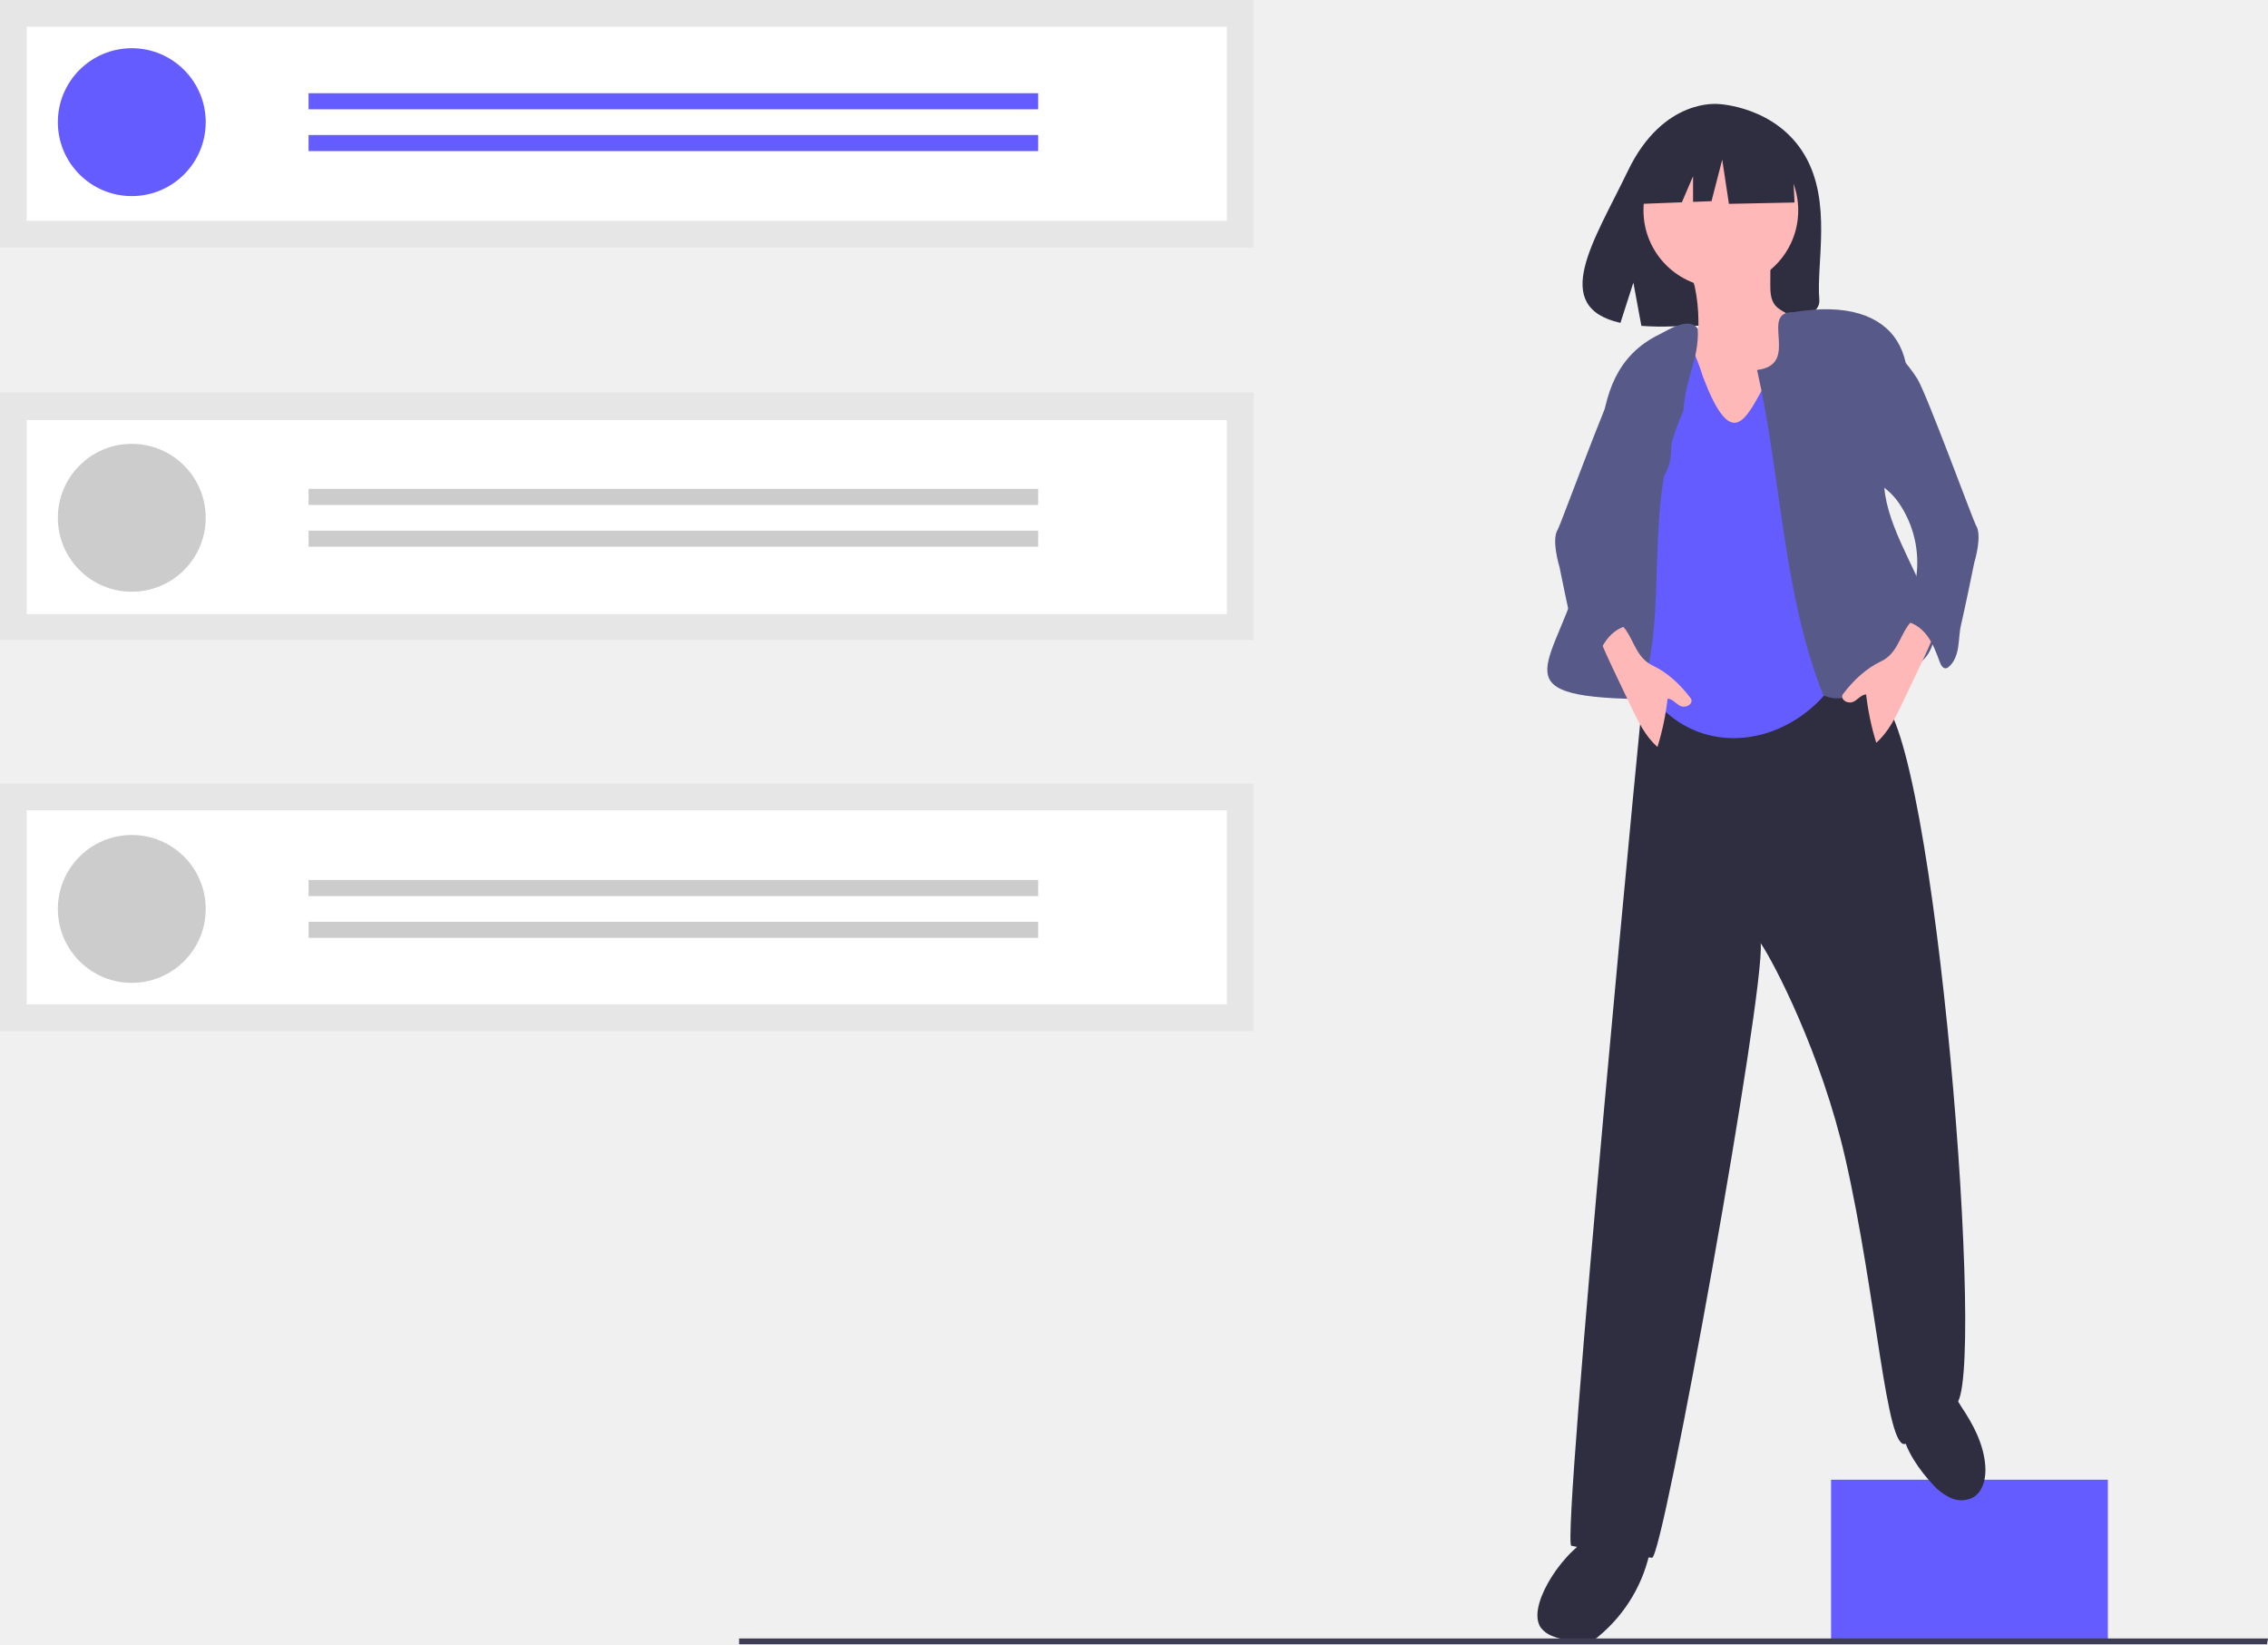
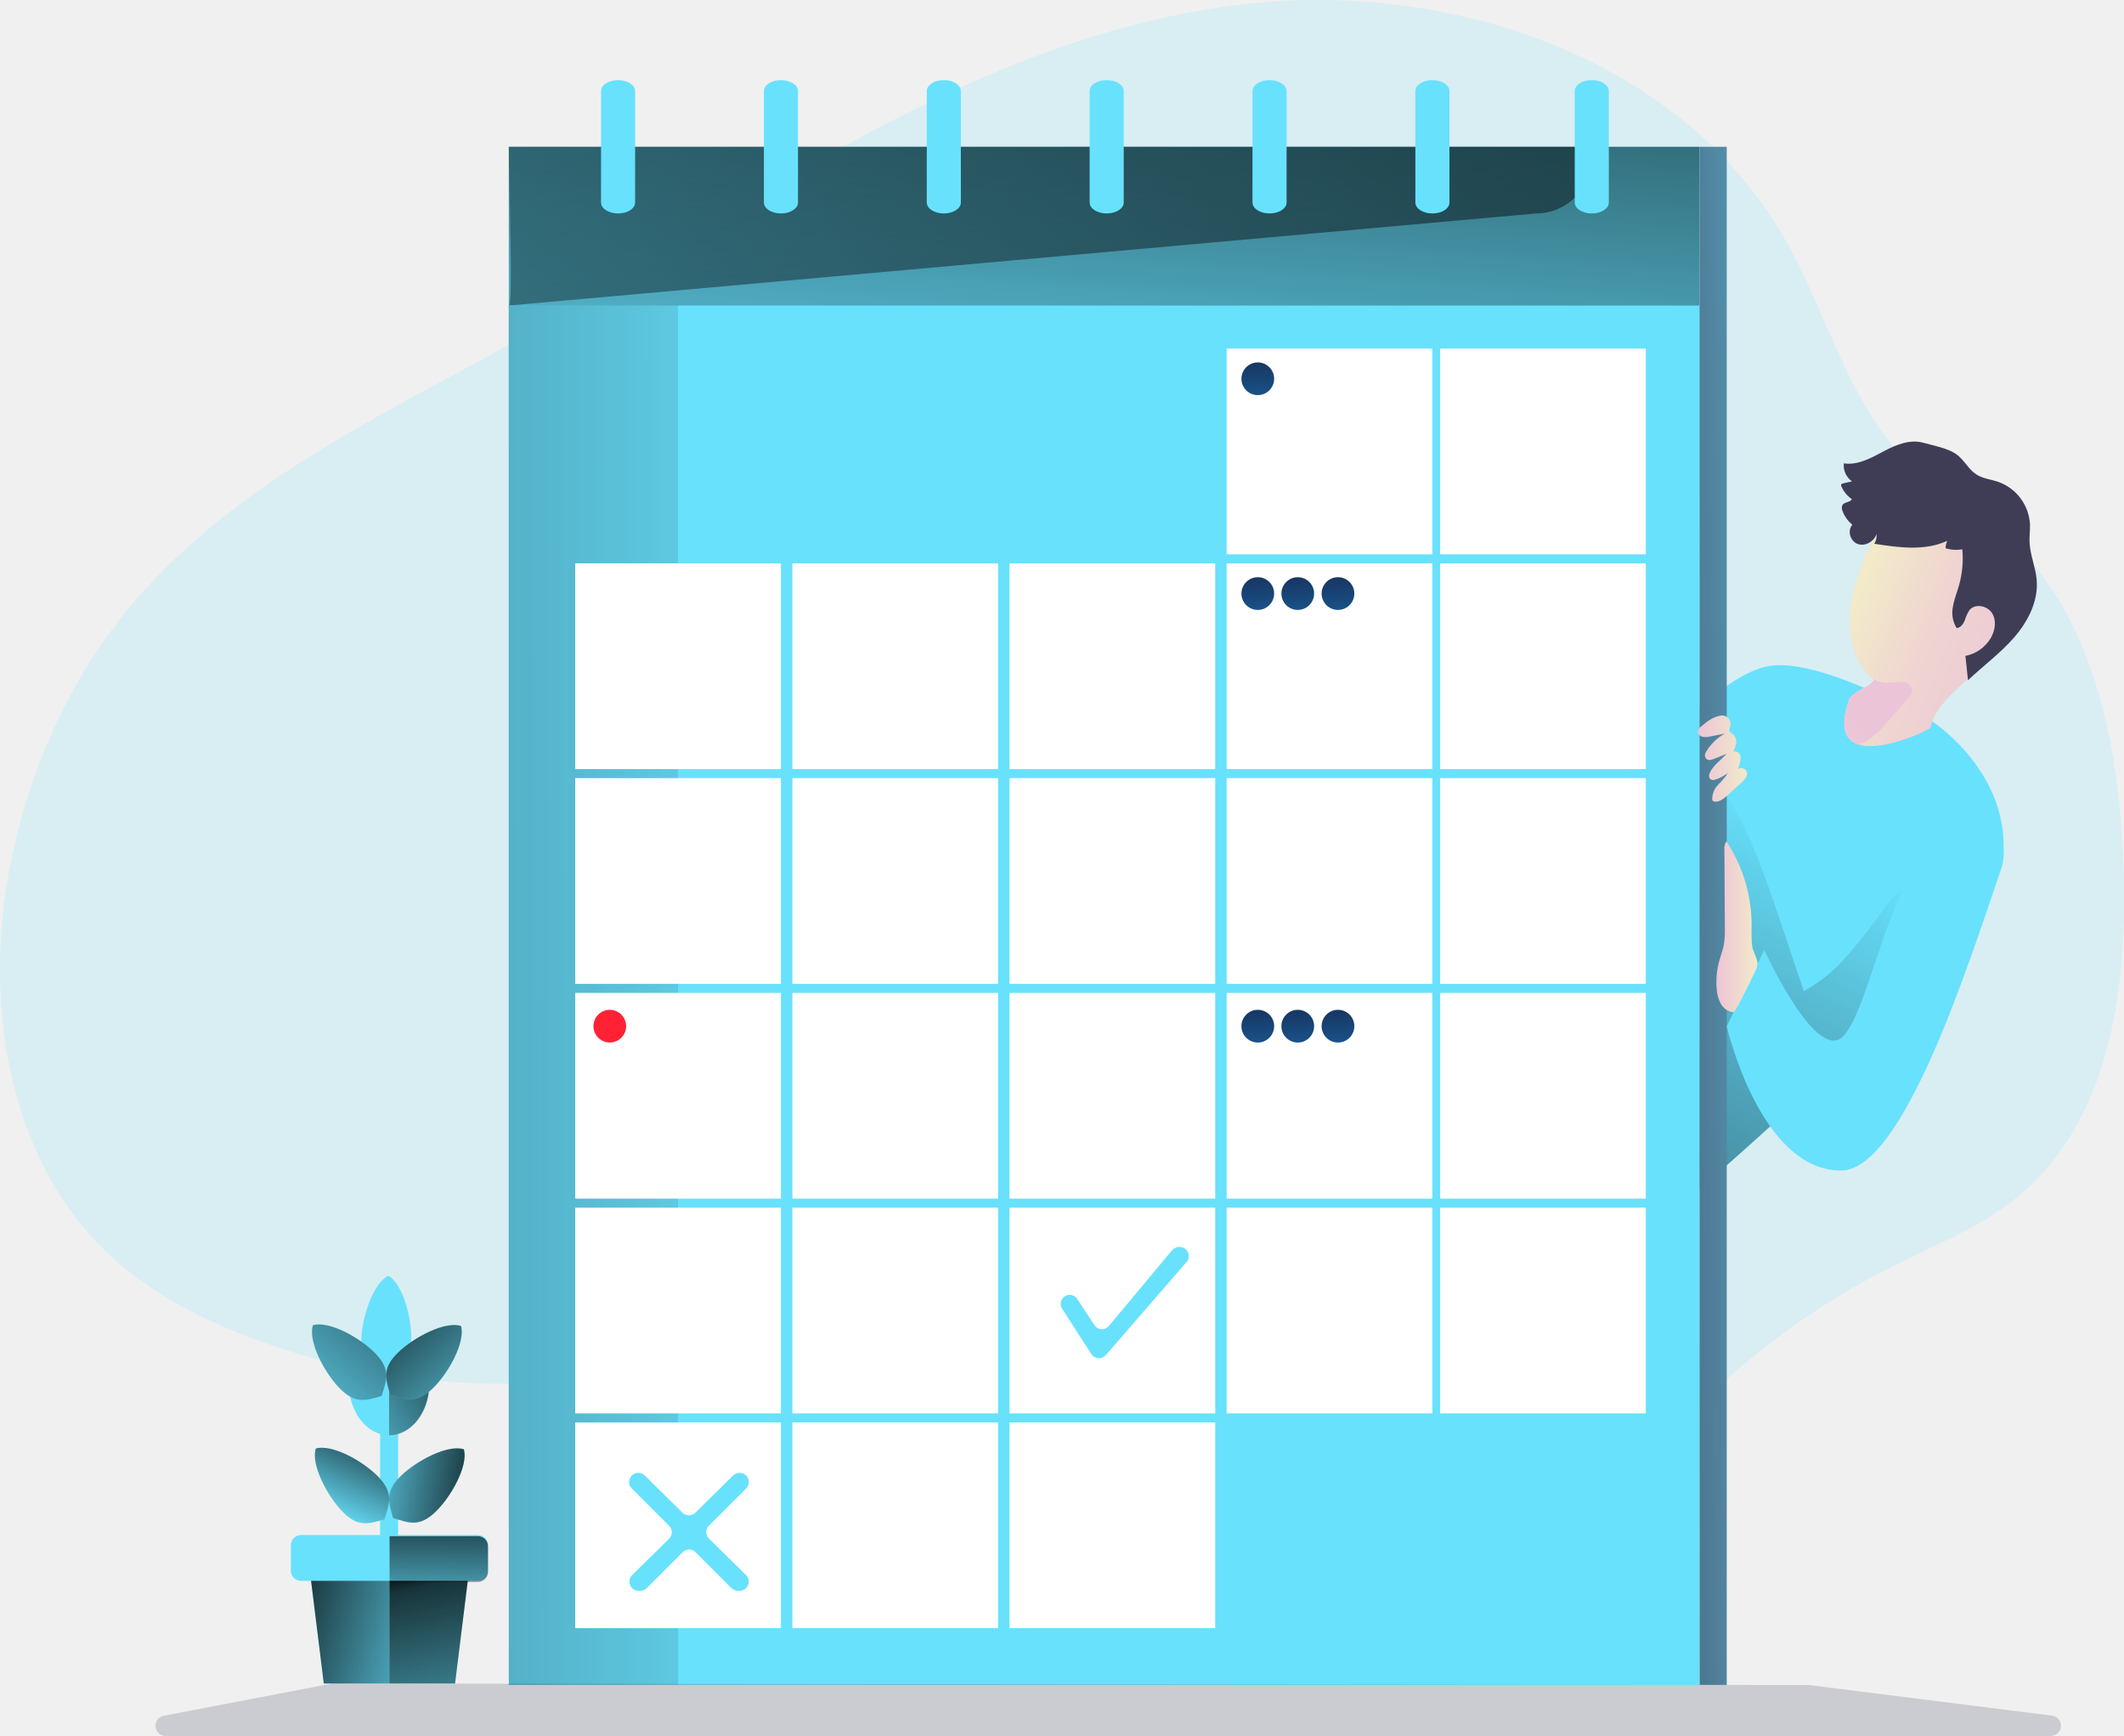
- <svg xmlns="http://www.w3.org/2000/svg" id="add4e892-dc7d-463c-9a79-cd157cb9a3cb" data-name="Layer 1" width="852.182" height="617.73" viewBox="0 0 852.182 617.73">
-   <rect x="688.013" y="555.912" width="104" height="60" fill="#645cff" />
-   <path d="M752.362,743.166c-.933,3.175-1.366,6.878.572,9.561a9.656,9.656,0,0,0,4.086,2.993,29.112,29.112,0,0,0,12.985,1.905,6.132,6.132,0,0,0,4.593-1.764,56.586,56.586,0,0,0,19.575-33.393,3.166,3.166,0,0,0-.104-2.049,3.247,3.247,0,0,0-1.364-1.156,30.653,30.653,0,0,0-7.311-3.338C771.317,712.29,755.85,731.297,752.362,743.166Z" transform="translate(-173.909 -141.1352)" fill="#2f2e41" />
-   <path d="M900.004,698.668a20.732,20.732,0,0,0,6.844,5.212,9.608,9.608,0,0,0,8.364-.142c3.873-2.205,4.97-7.328,4.661-11.774-.572-8.223-4.5-15.633-9.014-22.351-1.428-2.125-4.59-8.451-7.365-8.529-1.318-.037-6.248,4.742-7.587,5.652-4.894,3.323-8.283,5.701-7.265,12.08C889.778,685.93,895.216,693.545,900.004,698.668Z" transform="translate(-173.909 -141.1352)" fill="#2f2e41" />
-   <path d="M857.099,358.558c-20.833-1.615-40.732-1.017-61.602-2.088-1.753-.09-.908,19.986-2.725,30.888-.934,5.603-32.348,333.837-28.449,334.502a259.062,259.062,0,0,0,30.331,4.492c4.134.364,42.663-213.506,40.817-230.887,5.045,7.399,22.812,41.559,31.796,80.854,11.854,51.846,15.343,110.489,22.712,107.199a44.138,44.138,0,0,1,18.611-14.72c12.178-4.53-7.558-253.924-28.41-265.389-.257-7.299-.524-14.778-3.275-21.544C873.023,372.322,865.368,364.702,857.099,358.558Z" transform="translate(-173.909 -141.1352)" fill="#2f2e41" />
-   <polygon points="851.787 617.73 277.706 617.73 277.706 615.548 852.182 615.548 851.787 617.73" fill="#3f3d56" />
-   <rect y="294.368" width="471.013" height="92.995" fill="#e6e6e6" />
-   <rect y="147.426" width="471.013" height="92.995" fill="#e6e6e6" />
-   <rect width="471.013" height="92.995" fill="#e6e6e6" />
-   <path d="M183.95,224.089H634.881V151.176H183.95Z" transform="translate(-173.909 -141.1352)" fill="#fff" />
-   <path d="M183.95,371.839H634.881v-72.912H183.95Z" transform="translate(-173.909 -141.1352)" fill="#fff" />
-   <path d="M183.95,518.457H634.881V445.545H183.95Z" transform="translate(-173.909 -141.1352)" fill="#fff" />
-   <circle cx="49.517" cy="45.894" r="27.778" fill="#645cff" />
-   <rect x="115.942" y="35.024" width="274.154" height="6.039" fill="#645cff" />
-   <rect x="115.942" y="50.724" width="274.154" height="6.039" fill="#645cff" />
-   <circle cx="49.517" cy="194.527" r="27.778" fill="#ccc" />
-   <rect x="115.942" y="183.658" width="274.154" height="6.039" fill="#ccc" />
-   <rect x="115.942" y="199.358" width="274.154" height="6.039" fill="#ccc" />
-   <circle cx="49.517" cy="341.47" r="27.778" fill="#ccc" />
-   <rect x="115.942" y="330.6" width="274.154" height="6.039" fill="#ccc" />
-   <rect x="115.942" y="346.301" width="274.154" height="6.039" fill="#ccc" />
-   <path d="M851.966,199.351c-10.813-18.27-32.204-19.121-32.204-19.121s-20.845-2.666-34.217,25.16c-12.464,25.935-29.665,50.976-2.769,57.048l4.858-15.121L790.642,263.563a105.236,105.236,0,0,0,11.508.197c28.803-.93,56.234.272,55.351-10.064C856.327,239.955,862.369,216.93,851.966,199.351Z" transform="translate(-173.909 -141.1352)" fill="#2f2e41" />
-   <path d="M812.077,261.598c.052,2.056.037,4.225-.985,6.011-2.026,3.539-6.971,4.069-9.946,6.859-3.128,2.934-3.482,7.695-3.631,11.98-.156,4.481-.288,9.109,1.347,13.284a32.293,32.293,0,0,0,3.773,6.482q2.724,3.927,5.499,7.819a33.759,33.759,0,0,0,3.293,4.132c3.313,3.374,7.857,5.242,12.394,6.575,2.931.861,6.096,1.532,9.005.596a17.24,17.24,0,0,0,5.237-3.22,28.061,28.061,0,0,0,5.927-5.745c2.442-3.543,3.118-7.978,3.625-12.251a264.363,264.363,0,0,0,1.743-38.084,9.334,9.334,0,0,0-.727-4.046c-1.506-2.941-5.541-3.569-7.666-6.099-1.817-2.163-1.892-5.25-1.876-8.075l.039-7.192a3.013,3.013,0,0,0-.35-1.752,2.969,2.969,0,0,0-2.063-.963,69.55,69.55,0,0,0-13.531-.905c-3.672.112-10.718-.195-13.893,1.85-2.882,1.856.726,6.984,1.394,9.864A64.262,64.262,0,0,1,812.077,261.598Z" transform="translate(-173.909 -141.1352)" fill="#ffb8b8" />
-   <circle cx="646.597" cy="79.041" r="29.071" fill="#ffb8b8" />
-   <path d="M813.922,283.047c-15.004-47.548-22.909,19.237-32.369,37.472.088,12.573.429,47.347,3.369,60.528,11.423,51.202,67.99,47.182,85,4,9.061-23.003-11.04-80.012-10.359-106.612C834.653,253.194,833.116,333.272,813.922,283.047Z" transform="translate(-173.909 -141.1352)" fill="#645cff" />
-   <path d="M797.452,266.738c-32.511,15.802-17.001,58.255-28.785,86.039-9.412,38.119-33.348,50.105,21.38,50.993,11.792-34.842.274-72.689,16.352-108.167,1.107-13.895,5.873-19.121,5.451-30.888C808.697,259.831,800.53,265.225,797.452,266.738Z" transform="translate(-173.909 -141.1352)" fill="#575a88" />
-   <polygon points="673.276 56.455 652.142 45.384 622.957 49.913 616.919 76.583 631.95 76.004 636.149 66.206 636.149 75.842 643.084 75.576 647.111 59.977 649.626 76.583 674.283 76.079 673.276 56.455" fill="#2f2e41" />
-   <path d="M834.113,280.12c16.733-1.953.419-22.049,13.701-21.707,39.771-6.689,51.669,17.944,36.544,52.324-13.865,27.538,35.18,66.222,7.781,81.63-9.724,3.569-23.647,14.797-33.151,9.909C843.732,363.928,843.18,320.113,834.113,280.12Z" transform="translate(-173.909 -141.1352)" fill="#575a88" />
-   <path d="M880.688,389.595c-5.826,2.786-10.435,7.217-14.335,12.365-.826,1.09.282,3.122,2.756,3.089,2.302-.031,3.677-2.983,5.98-3.014a99.973,99.973,0,0,0,3.806,18.145c4.593-4.033,7.343-9.711,9.974-15.228l5.201-10.905c1.91-4.004,3.82-8.009,5.541-12.097a8.728,8.728,0,0,0,.853-3.049c.227-7.035-6.71-7.078-9.701-2.675C887.49,381.042,886.471,386.829,880.688,389.595Z" transform="translate(-173.909 -141.1352)" fill="#ffb8b8" />
-   <path d="M881.884,268.643c4.447,4.621,8.926,9.281,12.378,14.686s21.31,54.014,22.034,55.045c2.578,3.805-.433,13.64-.585,14.204-.298,1.766-4.024,19.403-4.957,23.298-.653,2.725-.645,5.563-1.072,8.333s-1.389,5.618-3.523,7.435a2.207,2.207,0,0,1-.97.543c-1.183.231-1.989-1.138-2.404-2.27-1.29-3.526-2.592-7.12-4.866-10.106s-5.721-5.326-9.475-5.315a5.055,5.055,0,0,1,.368-4.613c.752-1.419,1.855-2.621,2.685-3.996a18.389,18.389,0,0,0,2.112-6.036,39.606,39.606,0,0,0-5.229-28.25,27.052,27.052,0,0,0-4.364-5.455c-1.833-1.718-3.978-3.099-5.67-4.955a19.373,19.373,0,0,1-4.512-10.947,57.721,57.721,0,0,1,.318-12.01c.761-7.901,1.739-15.813,2.868-23.67a8.828,8.828,0,0,1,.783-2.956C878.689,269.954,880.187,269.44,881.884,268.643Z" transform="translate(-173.909 -141.1352)" fill="#575a88" />
-   <path d="M784.824,377.805c-2.991-4.403-9.928-4.36-9.701,2.675a8.728,8.728,0,0,0,.853,3.049c1.721,4.088,3.632,8.094,5.541,12.097l5.201,10.905c2.631,5.517,5.381,11.194,9.974,15.228a99.973,99.973,0,0,0,3.806-18.145c2.302.031,3.677,2.983,5.98,3.014,2.474.033,3.582-1.999,2.756-3.089-3.9-5.148-8.509-9.579-14.335-12.365C789.115,388.408,788.096,382.62,784.824,377.805Z" transform="translate(-173.909 -141.1352)" fill="#ffb8b8" />
-   <path d="M797.784,273.186a8.828,8.828,0,0,1,.783,2.956c1.129,7.857,2.107,15.769,2.868,23.67a57.72,57.72,0,0,1,.318,12.01,19.373,19.373,0,0,1-4.512,10.947c-1.692,1.857-3.837,3.238-5.67,4.955a27.052,27.052,0,0,0-4.364,5.455,39.606,39.606,0,0,0-5.229,28.25,18.389,18.389,0,0,0,2.112,6.036c.83,1.375,1.932,2.577,2.685,3.996a5.055,5.055,0,0,1,.368,4.613c-3.754-.011-7.201,2.328-9.475,5.315s-3.576,6.581-4.866,10.106c-.414,1.132-1.22,2.501-2.404,2.27a2.207,2.207,0,0,1-.97-.543c-2.133-1.817-3.095-4.666-3.523-7.435s-.419-5.607-1.072-8.333c-.933-3.895-4.659-21.531-4.957-23.298-.152-.563-3.164-10.399-.585-14.204.724-1.031,18.581-49.64,22.034-55.045s7.931-10.065,12.378-14.686C795.399,271.019,796.898,271.533,797.784,273.186Z" transform="translate(-173.909 -141.1352)" fill="#575a88" />
+ <svg xmlns="http://www.w3.org/2000/svg" xmlns:xlink="http://www.w3.org/1999/xlink" data-name="Layer 1" viewBox="0 0 730.56 597" id="calendar">
+   <defs>
+     <linearGradient id="d" x1="637.47" x2="466.49" y1="283.45" y2="605.18" gradientUnits="userSpaceOnUse">
+       <stop offset=".02" stop-opacity="0" />
+       <stop offset=".32" stop-color="#17161f" stop-opacity=".36" />
+       <stop offset=".76" stop-color="#343247" stop-opacity=".82" />
+       <stop offset=".99" stop-color="#3f3d56" />
+     </linearGradient>
+     <linearGradient id="a" x1="405.81" x2="386.77" y1="-69.41" y2="192.03" gradientUnits="userSpaceOnUse">
+       <stop offset=".01" />
+       <stop offset=".1" stop-opacity=".77" />
+       <stop offset=".99" stop-opacity="0" />
+     </linearGradient>
+     <linearGradient id="e" x1="398.24" x2="329.99" y1="275.01" y2="-88.98" xlink:href="#a" />
+     <linearGradient id="f" x1="307.07" x2="-264.01" y1="341.96" y2="343.64" gradientUnits="userSpaceOnUse">
+       <stop offset=".03" stop-opacity="0" />
+       <stop offset=".62" stop-color="#292838" stop-opacity=".66" />
+       <stop offset=".99" stop-color="#3f3d56" />
+     </linearGradient>
+     <linearGradient id="g" x1="635" x2="479.85" y1="314.35" y2="316.42" gradientUnits="userSpaceOnUse">
+       <stop offset="0" stop-color="#68e1fd" />
+       <stop offset=".01" stop-color="#67ddf9" />
+       <stop offset=".12" stop-color="#5cb3ce" />
+       <stop offset=".24" stop-color="#538ea9" />
+       <stop offset=".37" stop-color="#4c718b" />
+       <stop offset=".5" stop-color="#465a73" />
+       <stop offset=".63" stop-color="#424a63" />
+       <stop offset=".79" stop-color="#404059" />
+       <stop offset=".99" stop-color="#3f3d56" />
+     </linearGradient>
+     <linearGradient id="b" x1="432.31" x2="434.19" y1="125.53" y2="154.06" gradientUnits="userSpaceOnUse">
+       <stop offset="0" stop-color="#183866" />
+       <stop offset="1" stop-color="#1a7fc1" />
+     </linearGradient>
+     <linearGradient id="h" x1="432.31" x2="434.19" y1="199.4" y2="227.94" xlink:href="#b" />
+     <linearGradient id="i" x1="446.11" x2="447.98" y1="199.4" y2="227.94" xlink:href="#b" />
+     <linearGradient id="j" x1="459.9" x2="461.77" y1="199.4" y2="227.94" xlink:href="#b" />
+     <linearGradient id="k" x1="432.31" x2="434.19" y1="348.17" y2="376.71" xlink:href="#b" />
+     <linearGradient id="l" x1="446.11" x2="447.98" y1="348.17" y2="376.71" xlink:href="#b" />
+     <linearGradient id="m" x1="459.9" x2="461.77" y1="348.17" y2="376.71" xlink:href="#b" />
+     <linearGradient id="n" x1="703.16" x2="610.33" y1="232.81" y2="196.61" gradientUnits="userSpaceOnUse">
+       <stop offset="0" stop-color="#ecc4d7" />
+       <stop offset=".16" stop-color="#edcbd5" />
+       <stop offset=".42" stop-color="#efd4d1" />
+       <stop offset=".7" stop-color="#f2eac9" />
+     </linearGradient>
+     <linearGradient id="c" x1="584" x2="600.93" y1="260.94" y2="260.94" gradientUnits="userSpaceOnUse">
+       <stop offset="0" stop-color="#ecc4d7" />
+       <stop offset=".42" stop-color="#efd4d1" />
+       <stop offset="1" stop-color="#f2eac9" />
+     </linearGradient>
+     <linearGradient id="o" x1="590.37" x2="604.5" y1="318.78" y2="318.78" xlink:href="#c" />
+     <linearGradient id="p" x1="638.94" x2="600.41" y1="248.77" y2="294.02" xlink:href="#c" />
+     <linearGradient id="q" x1="129.91" x2="114.49" y1="489.49" y2="523.36" xlink:href="#a" />
+     <linearGradient id="r" x1="166.69" x2="119.52" y1="513.04" y2="506.99" xlink:href="#a" />
+     <linearGradient id="s" x1="168.06" x2="109.09" y1="465.56" y2="502.46" xlink:href="#a" />
+     <linearGradient id="t" x1="157.73" x2="94.22" y1="423.43" y2="497.22" xlink:href="#a" />
+     <linearGradient id="u" x1="94.15" x2="160.05" y1="553.37" y2="571.71" xlink:href="#a" />
+     <linearGradient id="v" x1="142.27" x2="162.11" y1="536.62" y2="631.72" xlink:href="#a" />
+     <linearGradient id="w" x1="151.14" x2="150.53" y1="515.96" y2="563.45" xlink:href="#a" />
+     <linearGradient id="x" x1="125.42" x2="174.1" y1="444.63" y2="498.46" xlink:href="#a" />
+   </defs>
+   <path fill="#68e1fd" d="M158.65,127.55C115.48,150.61,71,174.76,40.91,213.38,22.84,236.6,10.8,264.24,4.46,293-6.4,342.09,1.64,399,39,432.76,52,444.56,67.9,452.89,84.3,459.29a243,243,0,0,0,106.91,15.85c29.87-2.33,59.69-10.2,89.41-6.45,36.25,4.56,67.9,25.76,101.67,39.72A265.45,265.45,0,0,0,515,526.51c11.36-1.38,22.86-3.59,32.85-9.17,11.86-6.63,20.65-17.46,30-27.36a261.75,261.75,0,0,1,73.46-54.69c14.43-7.22,29.72-13.21,42.25-23.37,33-26.7,38.65-74.48,36.73-116.85s-11.47-89.14-45.38-114.87c-7.57-5.74-16.09-10.19-23.43-16.24C637,143.78,629.68,110,614,82.39,578.84,20.65,500.39-6.38,429.76,1.26,328.55,12.21,245.66,81.08,158.65,127.55Z" opacity=".18" />
+   <path fill="#68e1fd" d="M688.92,295.5C688,304,677.51,318.27,663,334.31c-23.78,26.24-58.33,57.19-79.11,75.22h0c-10.72,9.31-17.77,15.18-17.77,15.18V263.17s25.16-32.22,43.44-34.29,55.17,19.31,55.17,19.31S692,265.94,688.92,295.5Z" />
+   <path fill="url(#d)" d="M663,334.31c-23.78,26.24-58.33,57.19-79.11,75.22-1.55-2.47-1.86-5.83-2-8.87-.55-15.19-.42-30.4-.28-45.6.13-14.76.26-29.51,1.19-44.24.88-13.72,2.56-27.75,8.84-40a15.34,15.34,0,0,1,3.45,4.48C603,288.89,608,303.88,613,318.76q3.71,11,7.42,22.09A53,53,0,0,0,635.05,329c3.8-4.21,7.19-8.76,10.68-13.22,2.44-3.12,7.2-12,11-8.66C662.89,312.49,663.39,324.78,663,334.31Z" style="isolation:isolate" />
+   <rect width="409.59" height="474.37" x="175" y="50.48" fill="#68e1fd" />
+   <rect width="409.59" height="474.37" x="175" y="50.48" fill="url(#a)" style="isolation:isolate" />
+   <path fill="url(#e)" d="M528.3,73.41,175,105.08c1.59,0,0-44,0-54.6H547.5V54.2A19.21,19.21,0,0,1,528.3,73.41Z" style="isolation:isolate" />
+   <rect width="409.59" height="474.37" x="175" y="105.08" fill="#68e1fd" />
+   <rect width="58.23" height="474.37" x="175" y="105.08" fill="url(#f)" style="isolation:isolate" />
+   <rect width="70.75" height="70.75" x="197.86" y="193.74" fill="#fff" />
+   <rect width="70.75" height="70.75" x="272.54" y="193.74" fill="#fff" />
+   <rect width="70.75" height="70.75" x="347.23" y="193.74" fill="#fff" />
+   <rect width="70.75" height="70.75" x="421.91" y="193.74" fill="#fff" />
+   <rect width="70.75" height="70.75" x="197.86" y="267.6" fill="#fff" />
+   <rect width="70.75" height="70.75" x="272.54" y="267.6" fill="#fff" />
+   <rect width="70.75" height="70.75" x="347.23" y="267.6" fill="#fff" />
+   <rect width="70.75" height="70.75" x="421.91" y="267.6" fill="#fff" />
+   <rect width="70.75" height="70.75" x="197.86" y="341.46" fill="#fff" />
+   <rect width="70.75" height="70.75" x="272.54" y="341.46" fill="#fff" />
+   <rect width="70.75" height="70.75" x="347.23" y="341.46" fill="#fff" />
+   <rect width="70.75" height="70.75" x="421.91" y="341.46" fill="#fff" />
+   <rect width="70.75" height="70.75" x="197.86" y="415.32" fill="#fff" />
+   <rect width="70.75" height="70.75" x="272.54" y="415.32" fill="#fff" />
+   <rect width="70.75" height="70.75" x="347.23" y="415.32" fill="#fff" />
+   <rect width="70.75" height="70.75" x="421.91" y="415.32" fill="#fff" />
+   <rect width="70.75" height="70.75" x="197.86" y="489.18" fill="#fff" />
+   <rect width="70.75" height="70.75" x="272.54" y="489.18" fill="#fff" />
+   <rect width="70.75" height="70.75" x="347.23" y="489.18" fill="#fff" />
+   <rect width="70.75" height="70.75" x="495.34" y="193.74" fill="#fff" />
+   <rect width="70.75" height="70.75" x="495.34" y="119.88" fill="#fff" />
+   <rect width="70.75" height="70.75" x="421.91" y="119.88" fill="#fff" />
+   <rect width="70.75" height="70.75" x="495.34" y="267.6" fill="#fff" />
+   <rect width="70.75" height="70.75" x="495.34" y="341.46" fill="#fff" />
+   <rect width="70.75" height="70.75" x="495.34" y="415.32" fill="#fff" />
+   <path fill="#68e1fd" d="M206.73 31.3V69.66c0 2.07 2.63 3.75 5.86 3.75h0c3.24 0 5.86-1.68 5.86-3.75V31.3c0-2.07-2.62-3.75-5.86-3.75h0C209.36 27.55 206.73 29.23 206.73 31.3zM262.75 31.3V69.66c0 2.07 2.62 3.75 5.86 3.75h0c3.24 0 5.86-1.68 5.86-3.75V31.3c0-2.07-2.62-3.75-5.86-3.75h0C265.37 27.55 262.75 29.23 262.75 31.3zM318.77 31.3V69.66c0 2.07 2.62 3.75 5.86 3.75h0c3.24 0 5.86-1.68 5.86-3.75V31.3c0-2.07-2.62-3.75-5.86-3.75h0C321.39 27.55 318.77 29.23 318.77 31.3zM374.79 31.3V69.66c0 2.07 2.62 3.75 5.86 3.75h0c3.23 0 5.86-1.68 5.86-3.75V31.3c0-2.07-2.63-3.75-5.86-3.75h0C377.41 27.55 374.79 29.23 374.79 31.3zM430.8 31.3V69.66c0 2.07 2.63 3.75 5.87 3.75h0c3.23 0 5.86-1.68 5.86-3.75V31.3c0-2.07-2.63-3.75-5.86-3.75h0C433.43 27.55 430.8 29.23 430.8 31.3zM486.82 31.3V69.66c0 2.07 2.63 3.75 5.86 3.75h0c3.24 0 5.87-1.68 5.87-3.75V31.3c0-2.07-2.63-3.75-5.87-3.75h0C489.45 27.55 486.82 29.23 486.82 31.3zM541.64 31.3V69.66c0 2.07 2.63 3.75 5.86 3.75h0c3.24 0 5.86-1.68 5.86-3.75V31.3c0-2.07-2.62-3.75-5.86-3.75h0C544.27 27.55 541.64 29.23 541.64 31.3z" />
+   <rect width="9.32" height="528.97" x="584.6" y="50.48" fill="url(#g)" style="isolation:isolate" />
+   <path fill="url(#b)" d="M438.25,130.25a5.63,5.63,0,1,1-5.62-5.62A5.63,5.63,0,0,1,438.25,130.25Z" />
+   <path fill="url(#h)" d="M438.25,204.12a5.63,5.63,0,1,1-5.62-5.62A5.63,5.63,0,0,1,438.25,204.12Z" />
+   <path fill="url(#i)" d="M452,204.12a5.63,5.63,0,1,1-5.62-5.62A5.63,5.63,0,0,1,452,204.12Z" />
+   <path fill="url(#j)" d="M465.83,204.12a5.63,5.63,0,1,1-5.62-5.62A5.63,5.63,0,0,1,465.83,204.12Z" />
+   <path fill="url(#k)" d="M438.25,352.9a5.63,5.63,0,1,1-5.62-5.63A5.62,5.62,0,0,1,438.25,352.9Z" />
+   <circle cx="209.74" cy="352.9" r="5.62" fill="#ff2235" />
+   <path fill="url(#l)" d="M452,352.9a5.63,5.63,0,1,1-5.62-5.63A5.62,5.62,0,0,1,452,352.9Z" />
+   <path fill="url(#m)" d="M465.83,352.9a5.63,5.63,0,1,1-5.62-5.63A5.62,5.62,0,0,1,465.83,352.9Z" />
+   <path fill="url(#n)" d="M688.25,201.7c-1.57,6.42.53,15.32-2.45,21.21-5,9.9-19.62,16.47-21.78,27.34-.13.63-16.4,8.47-24.79,5.79-4.39-1.39-6.62-5.67-3.24-15.35,1.06-3,7-4.12,8.6-6.91l-.33-.25c-8.12-6.13-9-19.12-7.32-27.79s5.53-17,9.66-24.92c3.18-6.1,10.36-9.41,17.24-9.3,8.65.15,17.78,3.61,22.28,11C689.56,188.15,689.81,195.28,688.25,201.7Z" />
+   <path fill="#3f3d56" d="M648.29,155c-4.43,2.34-9.14,5.1-14.1,4.35a6.71,6.71,0,0,0,2.82,6.2l-3.08.69a.84.84,0,0,0-.64.36.82.82,0,0,0,.07.68,10.14,10.14,0,0,0,3.59,4.37c-.55,1.18-2.54.92-3.22,2a2.41,2.41,0,0,0,0,2.05,11.1,11.1,0,0,0,3.4,4.77c-1.84,2-.69,5.7,1.85,6.61s5.59-.82,6.46-3.39a5.34,5.34,0,0,1-.76,3.31c8.39,1.32,17.36,2.56,25.08-1a6.58,6.58,0,0,0-.58,2.54,12.08,12.08,0,0,0,5.76.36,33.37,33.37,0,0,1-1.09,12.26c-.69,2.48-1.68,4.88-2.12,7.41A10.06,10.06,0,0,0,673,216c1.33-.12,2.27-1.37,2.78-2.6a13.38,13.38,0,0,1,1.65-3.62c2-2.34,6.16-1.48,7.77,1.11s1,6.07-.54,8.68a13.19,13.19,0,0,1-8.64,6c.29,2.79.59,5.58.88,8.36,5.27-5,11.17-9.29,15.91-14.76s8.33-12.47,7.72-19.69c-.37-4.45-2.31-8.68-2.46-13.15-.07-2,.23-4.05.15-6.07a16.46,16.46,0,0,0-10.85-14.53c-2.55-.87-5.36-1.12-7.62-2.59-2.81-1.82-4.27-5.21-7.06-7.07-3-2-7.66-2.82-11.15-3.81C657,151,652.28,152.91,648.29,155Z" />
+   <path fill="url(#c)" d="M585.38,249.62a3,3,0,0,0-1.38,2,2,2,0,0,0,1.61,1.78,5.89,5.89,0,0,0,2.57-.12l5.08-1a17.36,17.36,0,0,0-6.59,6.5,1.88,1.88,0,0,0,.09,2.05c.68.86,1.83.52,2.75.16l4.41-1.76-3,2.91a13.6,13.6,0,0,0-2.42,2.84,5.89,5.89,0,0,0-.64,1.59,1.39,1.39,0,0,0,1.75,1.64,13.45,13.45,0,0,0,5-2.64,34,34,0,0,1-3.61,4.27,7.18,7.18,0,0,0-2.08,5,1,1,0,0,0,.19.56.92.92,0,0,0,.55.26c1.63.27,3.11-.92,4.34-2l4.53-4.11a10.13,10.13,0,0,0,1.91-2.07,2.85,2.85,0,0,0,.49-1.51,2,2,0,0,0-3.07-1.51c.13-.87.47-1.68.68-2.53a3.58,3.58,0,0,0-.16-2.54,1.73,1.73,0,0,0-2.2-.83,9.67,9.67,0,0,0,1-3.33,3.21,3.21,0,0,0-1.47-3,2.28,2.28,0,0,1-.74-.47c-.4-.49-.08-1.19.09-1.8a2.91,2.91,0,0,0-3-3.89C589.44,246.38,587.29,248,585.38,249.62Z" />
+   <path fill="#68e1fd" d="M667.43,287.19c11.5-10.16,25.74-2.46,20.74,12.05-10.81,31.39-33.44,103.31-54.93,103.31-28,0-39.32-49.65-39.32-49.65l12.93-26.17s18.29,40.13,27.5,29.27S649,304,666.9,287.66Z" />
+   <path fill="url(#o)" d="M602.61,325a62.5,62.5,0,0,1-.12-7,52.75,52.75,0,0,0-8.66-28.65,4.14,4.14,0,0,0-.71,2.9l.15,26.56a30.78,30.78,0,0,1-.44,6.58c-.34,1.58-.92,3.09-1.37,4.65a27.35,27.35,0,0,0-1,10,12.15,12.15,0,0,0,1.43,5.17,5.76,5.76,0,0,0,4.32,2.92c.59,0,3-5,3.35-5.68q1.6-3,3-6.05c.69-1.54,2.16-3.81,1.9-5.54C604.17,328.92,602.85,327.13,602.61,325Z" />
+   <path fill="url(#p)" d="M656.05,240.56c-2.42,2.72-4.82,5.45-7.24,8.18a28.68,28.68,0,0,1-6.52,6,13.17,13.17,0,0,1-3.06,1.32c-4.39-1.39-6.62-5.67-3.24-15.35,1.06-3,7-4.12,8.6-6.91l-.33-.25a15.12,15.12,0,0,0,3.61,1.18c2.6.39,9-1.63,9.79,2.22C657.94,238.28,657,239.53,656.05,240.56Z" />
+   <path fill="#68e1fd" d="M365.28 450l10.08 15.66a3.13 3.13 0 005 .35l27.76-32a3.12 3.12 0 00-2.35-5.17h-.23a3.13 3.13 0 00-2.4 1.12L381.42 456a3.11 3.11 0 01-5-.29l-5.91-9a3.12 3.12 0 00-3.08-1.37h0A3.11 3.11 0 00365.28 450zM243.91 529.19l12.69 12.49a3.16 3.16 0 01-2.22 5.41h-.54a3.19 3.19 0 01-2.24-.92l-12.35-12.36a3.17 3.17 0 00-4.47 0l-12.35 12.36a3.16 3.16 0 01-2.23.92h-.55a3.16 3.16 0 01-2.22-5.41l12.7-12.49a3.15 3.15 0 000-4.48l-12.82-12.82a3.16 3.16 0 012.23-5.39h0a3.14 3.14 0 012.21.9l13 12.82a3.16 3.16 0 004.43 0l13-12.82a3.14 3.14 0 012.21-.9h0a3.16 3.16 0 012.24 5.39l-12.82 12.82A3.15 3.15 0 00243.91 529.19z" />
+   <polygon fill="#68e1fd" points="130.74 489.92 133.84 489.92 135.39 559.98 133.84 548.44 130.74 548.44 130.74 489.92" />
+   <rect width="3.1" height="58.52" x="133.84" y="489.92" fill="#68e1fd" />
+   <path fill="#607c1c" d="M131.64,520.81" />
+   <path fill="#68e1fd" d="M108.63,498.15c-1.75,5.41,3.78,16.12,9.14,21.66s9,4.27,14.46,2.69c1.75-5.41,3.24-9.1-2.13-14.64S114.09,496.57,108.63,498.15Z" />
+   <path fill="#68e1fd" d="M159.54 498.42c-5.41-1.76-16.12 3.78-21.66 9.14s-4.27 9-2.69 14.46c5.41 1.75 9.1 3.24 14.64-2.13S161.13 503.88 159.54 498.42zM133.84 475.79H120c0 9.83 6.19 17.8 13.83 17.8l3.26-8.73z" />
+   <path fill="#68e1fd" d="M133.84 475.79h13.83c0 9.83-6.19 17.8-13.83 17.8zM107.64 455.74c-1.75 5.41 3.78 16.13 9.15 21.66s9 4.28 14.45 2.69c1.75-5.41 3.24-9.1-2.13-14.64S113.1 454.16 107.64 455.74z" />
+   <path fill="#68e1fd" d="M158.56,456c-5.42-1.75-16.13,3.78-21.66,9.15s-4.28,9-2.7,14.45c5.41,1.75,9.11,3.24,14.64-2.13S160.14,461.47,158.56,456Z" />
+   <path fill="#68e1fd" d="M133.59,438.73c-5.12,2.48-9,13.88-9.32,21.59s3.66,16.78,8.58,19.63c5.12-2.48,8.29-11.28,8.58-19S138.51,441.58,133.59,438.73Z" />
+   <polygon fill="#68e1fd" points="106.49 539.51 111.37 578.95 133.94 578.95 143.16 556.51 133.94 538.41 106.49 539.51" style="isolation:isolate" />
+   <polygon fill="#68e1fd" points="161.4 539.51 156.52 578.95 133.94 578.95 133.94 538.41 161.4 539.51" style="isolation:isolate" />
+   <path fill="#68e1fd" d="M144,538.68l-.25.12-7.66,3.8L134,543.66H103.51a3.47,3.47,0,0,1-3.47-3.47v-8.82a3.47,3.47,0,0,1,3.47-3.47H134Z" style="isolation:isolate" />
+   <path fill="#68e1fd" d="M137.42,527.9h30.44a0,0,0,0,1,0,0v15.76a0,0,0,0,1,0,0H137.42a3.47,3.47,0,0,1-3.47-3.47v-8.82A3.47,3.47,0,0,1,137.42,527.9Z" transform="rotate(180 150.9 535.78)" style="isolation:isolate" />
+   <path fill="url(#q)" d="M108.63,498.15c-1.75,5.41,3.78,16.12,9.14,21.66s9,4.27,14.46,2.69c1.75-5.41,3.24-9.1-2.13-14.64S114.09,496.57,108.63,498.15Z" style="isolation:isolate" />
+   <path fill="url(#r)" d="M159.54,498.42c-5.41-1.76-16.12,3.78-21.66,9.14s-4.27,9-2.69,14.46c5.41,1.75,9.1,3.24,14.64-2.13S161.13,503.88,159.54,498.42Z" style="isolation:isolate" />
+   <path fill="url(#s)" d="M147.48,478.69c-1.07,8.45-6.77,14.9-13.64,14.9V478.36c.11.41.24.82.36,1.25C139.15,481.21,142.67,482.6,147.48,478.69Z" style="isolation:isolate" />
+   <path fill="url(#t)" d="M107.64,455.74c-1.75,5.41,3.78,16.13,9.15,21.66s9,4.28,14.45,2.69c1.75-5.41,3.24-9.1-2.13-14.64S113.1,454.16,107.64,455.74Z" style="isolation:isolate" />
+   <g style="isolation:isolate">
+     <polygon fill="url(#u)" points="133.95 543.66 133.95 578.95 111.37 578.95 107 543.66 133.95 543.66" style="isolation:isolate" />
+     <polygon fill="url(#v)" points="160.89 543.66 156.52 578.95 133.95 578.95 133.95 543.66 160.89 543.66" style="isolation:isolate" />
+     <path fill="url(#w)" d="M167.85,531.77v8.82a3.47,3.47,0,0,1-3.47,3.47H134V528.3h30.43A3.47,3.47,0,0,1,167.85,531.77Z" style="isolation:isolate" />
+   </g>
+   <path fill="#1d2741" d="M114,579,56.64,590a3.5,3.5,0,0,0,.73,7H705.23a3.51,3.51,0,0,0,.49-7l-83.61-10.52-.48,0-506.9-.5A3.64,3.64,0,0,0,114,579Z" opacity=".18" />
+   <path fill="url(#x)" d="M148.84,477.48c-.47.45-.92.86-1.36,1.21-4.81,3.91-8.33,2.52-13.28.92-.12-.43-.25-.84-.36-1.25-1.38-4.79-2.05-8.26,3.06-13.2,5.53-5.37,16.24-10.9,21.66-9.15C160.14,461.47,154.38,472.12,148.84,477.48Z" style="isolation:isolate" />
</svg>
